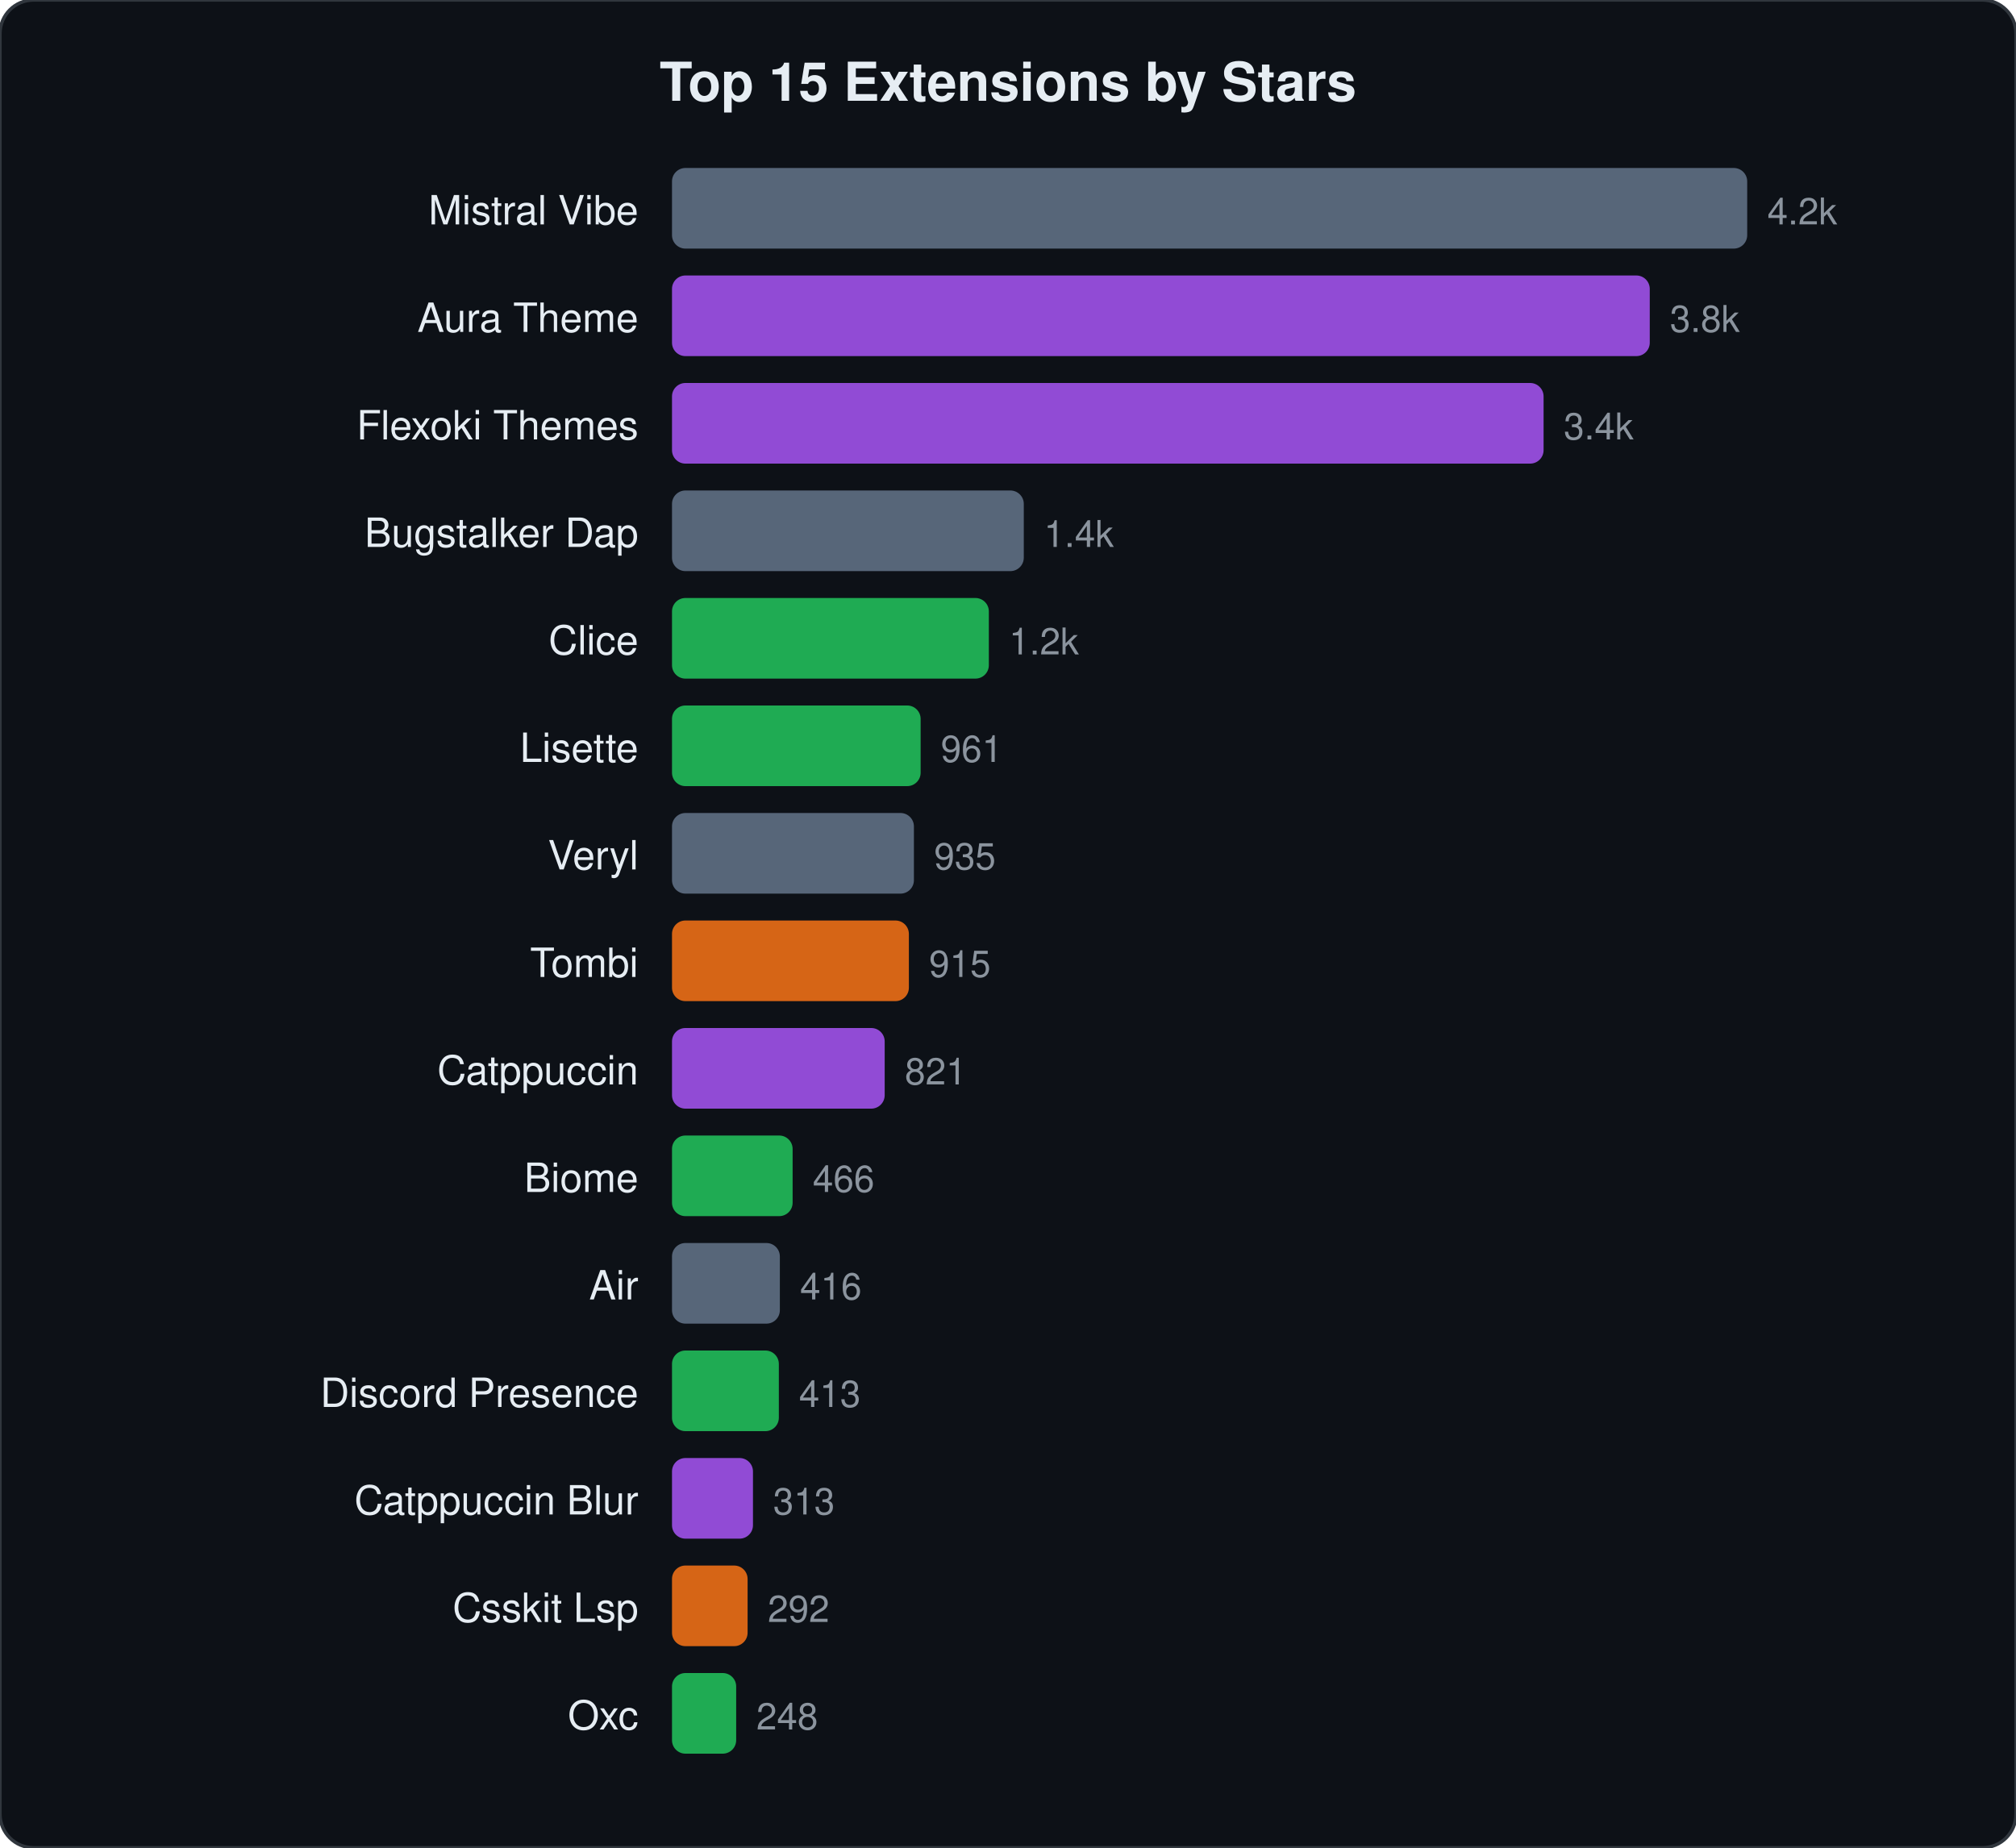
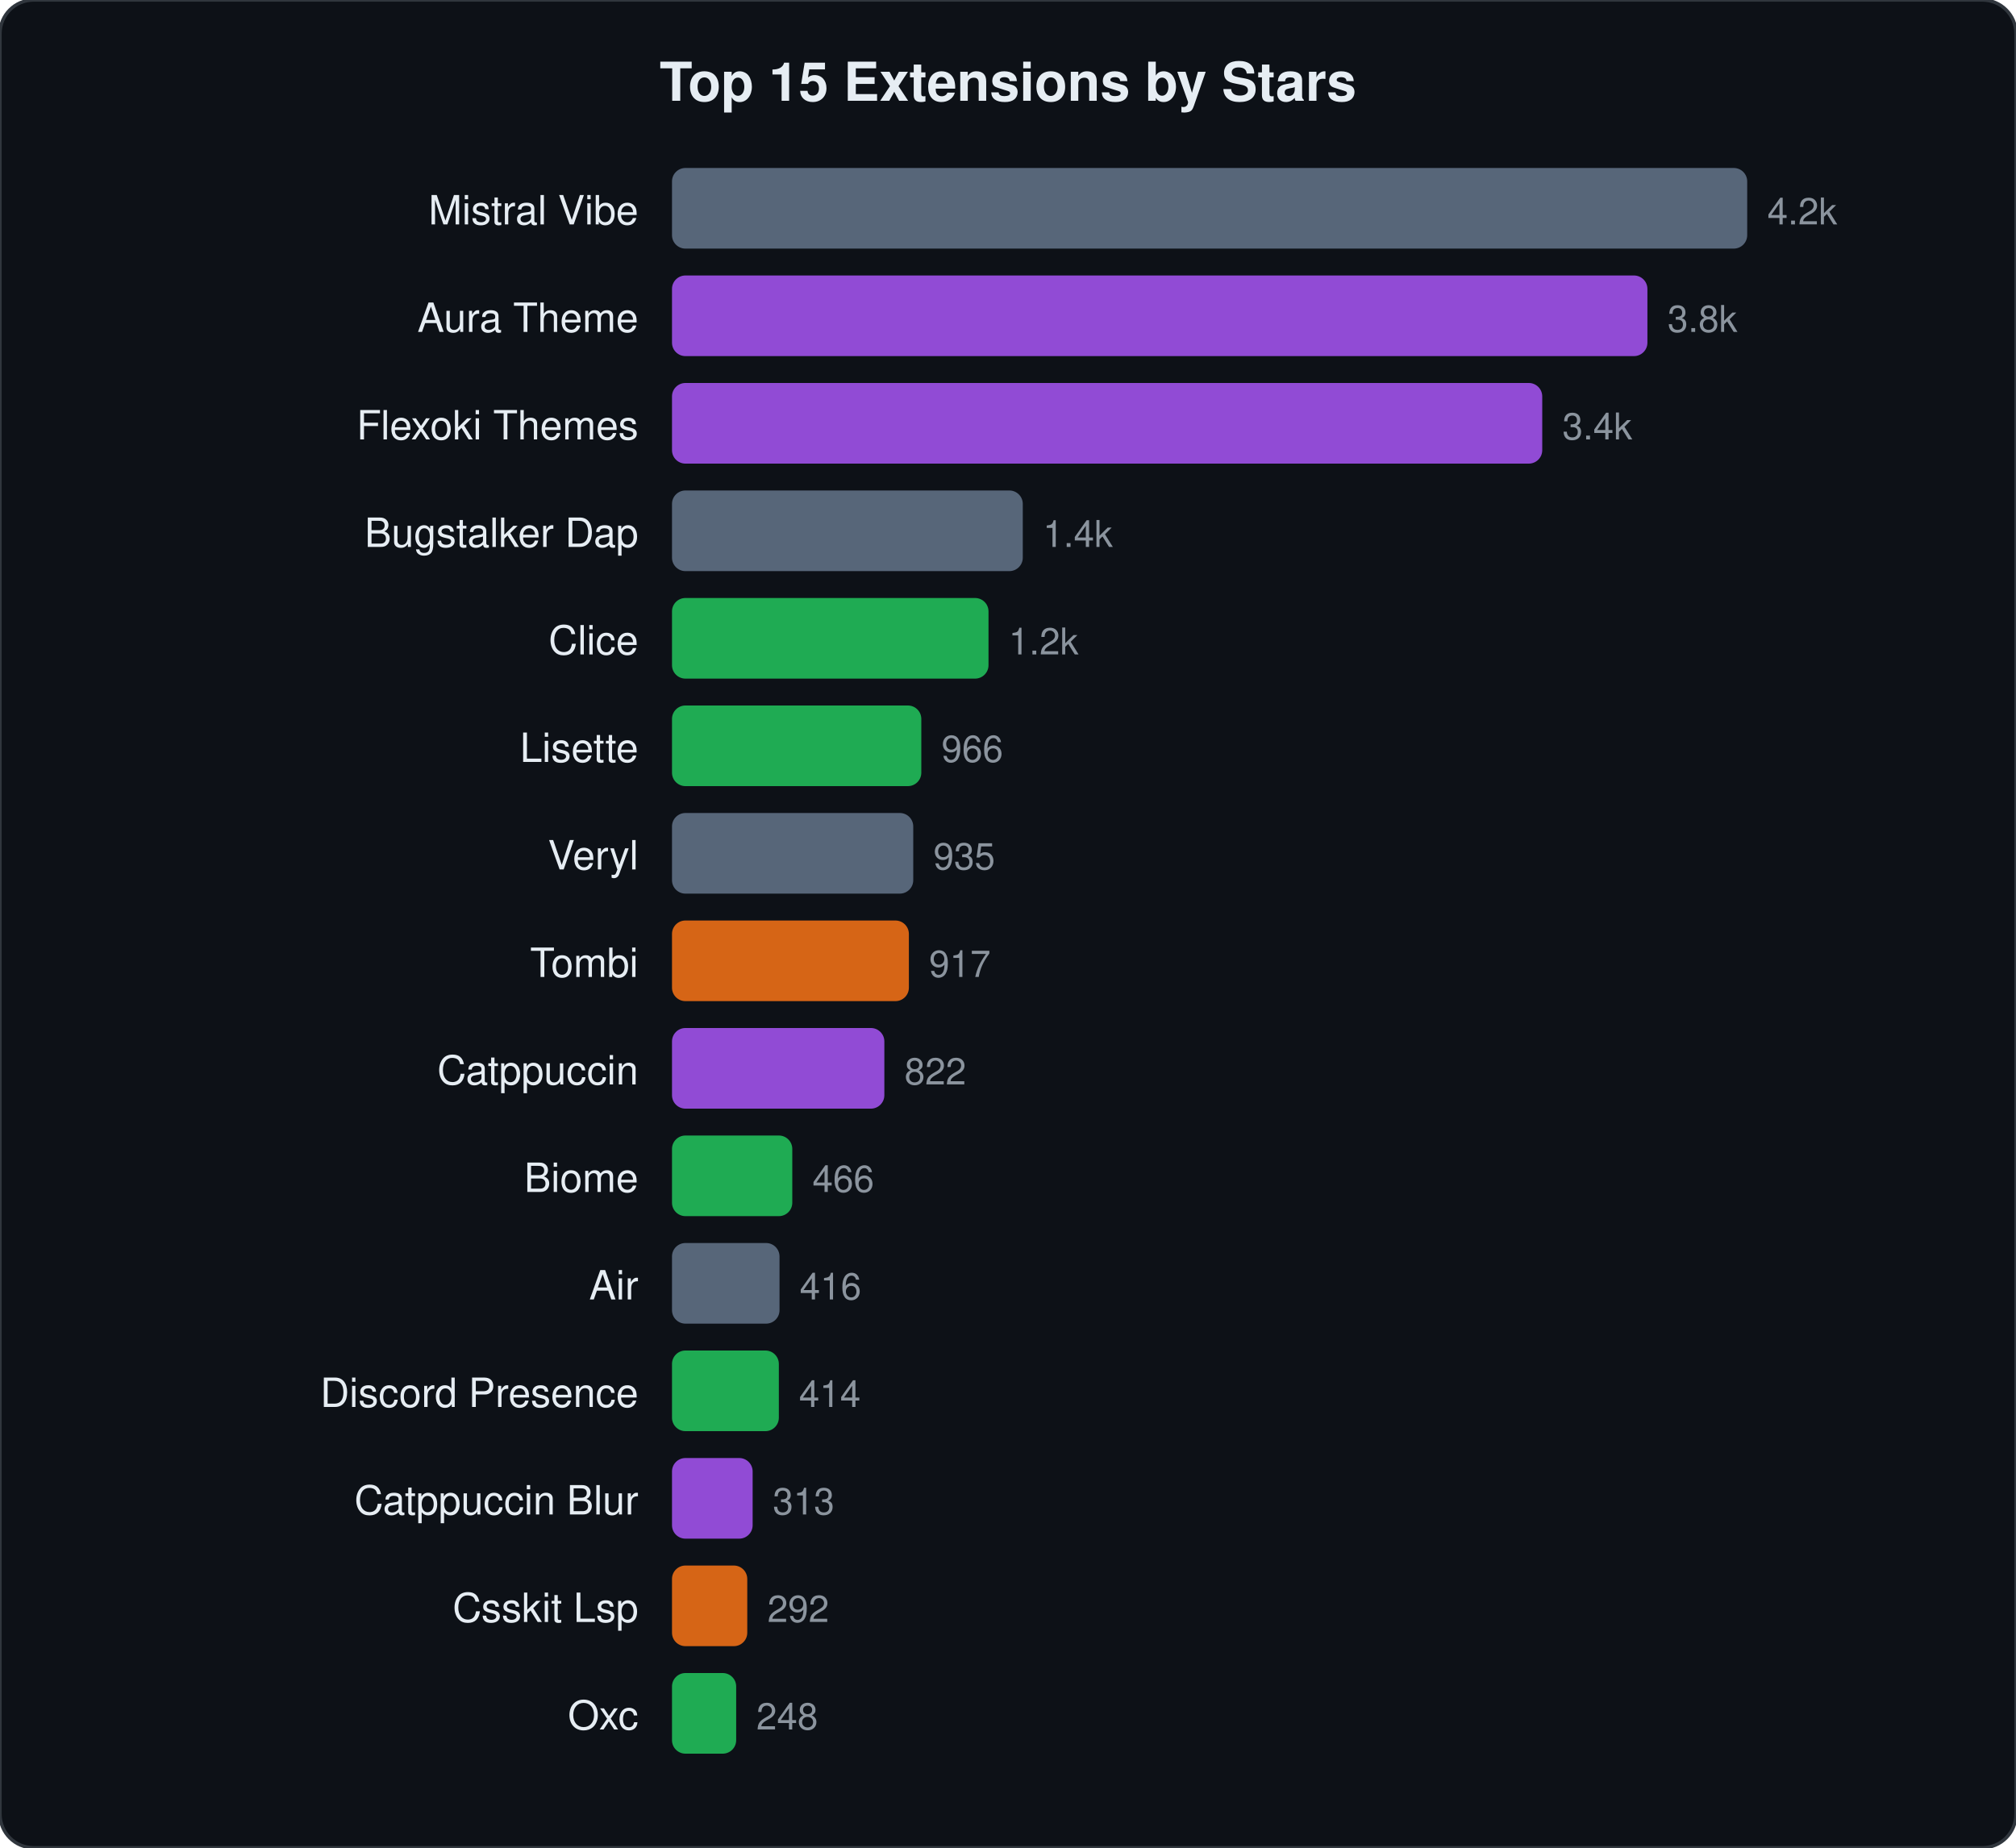
<svg xmlns="http://www.w3.org/2000/svg" viewBox="0 0 600 550" width="600" height="550">
  <style>text{font-family:-apple-system,BlinkMacSystemFont,"Segoe UI",Helvetica,Arial,sans-serif;fill:#e6edf3}.name{font-size:12px}.stars{font-size:11px;fill:#8b949e}.title{font-size:16px;font-weight:600}</style>
  <rect width="600" height="550" rx="10" fill="#0d1117" stroke="#30363d" stroke-width="1" />
  <text x="300" y="30" text-anchor="middle" class="title">Top 15 Extensions by Stars</text>
  <text x="190" y="66.8" text-anchor="end" class="name">Mistral Vibe</text>
  <rect x="200" y="50.0" width="320.0" height="24" rx="4" fill="#64748b" opacity="0.85" />
  <text x="526.0" y="66.8" class="stars">4.2k</text>
  <text x="190" y="98.8" text-anchor="end" class="name">Aura Theme</text>
-   <rect x="200" y="82.0" width="291.0" height="24" rx="4" fill="#a855f7" opacity="0.85" />
-   <text x="497.0" y="98.8" class="stars">3.8k</text>
+   <rect x="200" y="82.0" width="290.3" height="24" rx="4" fill="#a855f7" opacity="0.85" />
+   <text x="496.3" y="98.8" class="stars">3.8k</text>
  <text x="190" y="130.8" text-anchor="end" class="name">Flexoki Themes</text>
-   <rect x="200" y="114.0" width="259.4" height="24" rx="4" fill="#a855f7" opacity="0.85" />
-   <text x="465.4" y="130.8" class="stars">3.4k</text>
+   <rect x="200" y="114.0" width="259.0" height="24" rx="4" fill="#a855f7" opacity="0.85" />
+   <text x="465.0" y="130.8" class="stars">3.4k</text>
  <text x="190" y="162.8" text-anchor="end" class="name">Bugstalker Dap</text>
-   <rect x="200" y="146.0" width="104.7" height="24" rx="4" fill="#64748b" opacity="0.85" />
-   <text x="310.7" y="162.8" class="stars">1.4k</text>
+   <rect x="200" y="146.0" width="104.4" height="24" rx="4" fill="#64748b" opacity="0.85" />
+   <text x="310.4" y="162.8" class="stars">1.4k</text>
  <text x="190" y="194.8" text-anchor="end" class="name">Clice</text>
-   <rect x="200" y="178.0" width="94.3" height="24" rx="4" fill="#22c55e" opacity="0.85" />
-   <text x="300.3" y="194.8" class="stars">1.2k</text>
+   <rect x="200" y="178.0" width="94.2" height="24" rx="4" fill="#22c55e" opacity="0.85" />
+   <text x="300.2" y="194.8" class="stars">1.2k</text>
  <text x="190" y="226.8" text-anchor="end" class="name">Lisette</text>
-   <rect x="200" y="210.0" width="74.0" height="24" rx="4" fill="#22c55e" opacity="0.85" />
-   <text x="280.0" y="226.8" class="stars">961</text>
+   <rect x="200" y="210.0" width="74.2" height="24" rx="4" fill="#22c55e" opacity="0.85" />
+   <text x="280.2" y="226.8" class="stars">966</text>
  <text x="190" y="258.8" text-anchor="end" class="name">Veryl</text>
-   <rect x="200" y="242.0" width="72.0" height="24" rx="4" fill="#64748b" opacity="0.85" />
-   <text x="278.0" y="258.8" class="stars">935</text>
+   <rect x="200" y="242.0" width="71.8" height="24" rx="4" fill="#64748b" opacity="0.85" />
+   <text x="277.8" y="258.8" class="stars">935</text>
  <text x="190" y="290.8" text-anchor="end" class="name">Tombi</text>
  <rect x="200" y="274.0" width="70.5" height="24" rx="4" fill="#f97316" opacity="0.85" />
-   <text x="276.5" y="290.8" class="stars">915</text>
+   <text x="276.5" y="290.8" class="stars">917</text>
  <text x="190" y="322.8" text-anchor="end" class="name">Catppuccin</text>
-   <rect x="200" y="306.0" width="63.3" height="24" rx="4" fill="#a855f7" opacity="0.85" />
-   <text x="269.3" y="322.8" class="stars">821</text>
+   <rect x="200" y="306.0" width="63.2" height="24" rx="4" fill="#a855f7" opacity="0.85" />
+   <text x="269.2" y="322.8" class="stars">822</text>
  <text x="190" y="354.8" text-anchor="end" class="name">Biome</text>
-   <rect x="200" y="338.0" width="35.9" height="24" rx="4" fill="#22c55e" opacity="0.85" />
-   <text x="241.9" y="354.8" class="stars">466</text>
+   <rect x="200" y="338.0" width="35.8" height="24" rx="4" fill="#22c55e" opacity="0.85" />
+   <text x="241.8" y="354.8" class="stars">466</text>
  <text x="190" y="386.8" text-anchor="end" class="name">Air</text>
-   <rect x="200" y="370.0" width="32.1" height="24" rx="4" fill="#64748b" opacity="0.85" />
-   <text x="238.1" y="386.8" class="stars">416</text>
+   <rect x="200" y="370.0" width="32.0" height="24" rx="4" fill="#64748b" opacity="0.85" />
+   <text x="238.0" y="386.8" class="stars">416</text>
  <text x="190" y="418.8" text-anchor="end" class="name">Discord Presence</text>
  <rect x="200" y="402.0" width="31.8" height="24" rx="4" fill="#22c55e" opacity="0.85" />
-   <text x="237.8" y="418.8" class="stars">413</text>
+   <text x="237.8" y="418.8" class="stars">414</text>
  <text x="190" y="450.8" text-anchor="end" class="name">Catppuccin Blur</text>
-   <rect x="200" y="434.0" width="24.1" height="24" rx="4" fill="#a855f7" opacity="0.85" />
-   <text x="230.1" y="450.8" class="stars">313</text>
+   <rect x="200" y="434.0" width="24.0" height="24" rx="4" fill="#a855f7" opacity="0.85" />
+   <text x="230.0" y="450.8" class="stars">313</text>
  <text x="190" y="482.8" text-anchor="end" class="name">Csskit Lsp</text>
-   <rect x="200" y="466.0" width="22.5" height="24" rx="4" fill="#f97316" opacity="0.85" />
-   <text x="228.5" y="482.8" class="stars">292</text>
+   <rect x="200" y="466.0" width="22.4" height="24" rx="4" fill="#f97316" opacity="0.85" />
+   <text x="228.4" y="482.8" class="stars">292</text>
  <text x="190" y="514.8" text-anchor="end" class="name">Oxc</text>
  <rect x="200" y="498.0" width="19.1" height="24" rx="4" fill="#22c55e" opacity="0.85" />
  <text x="225.1" y="514.8" class="stars">248</text>
</svg>
